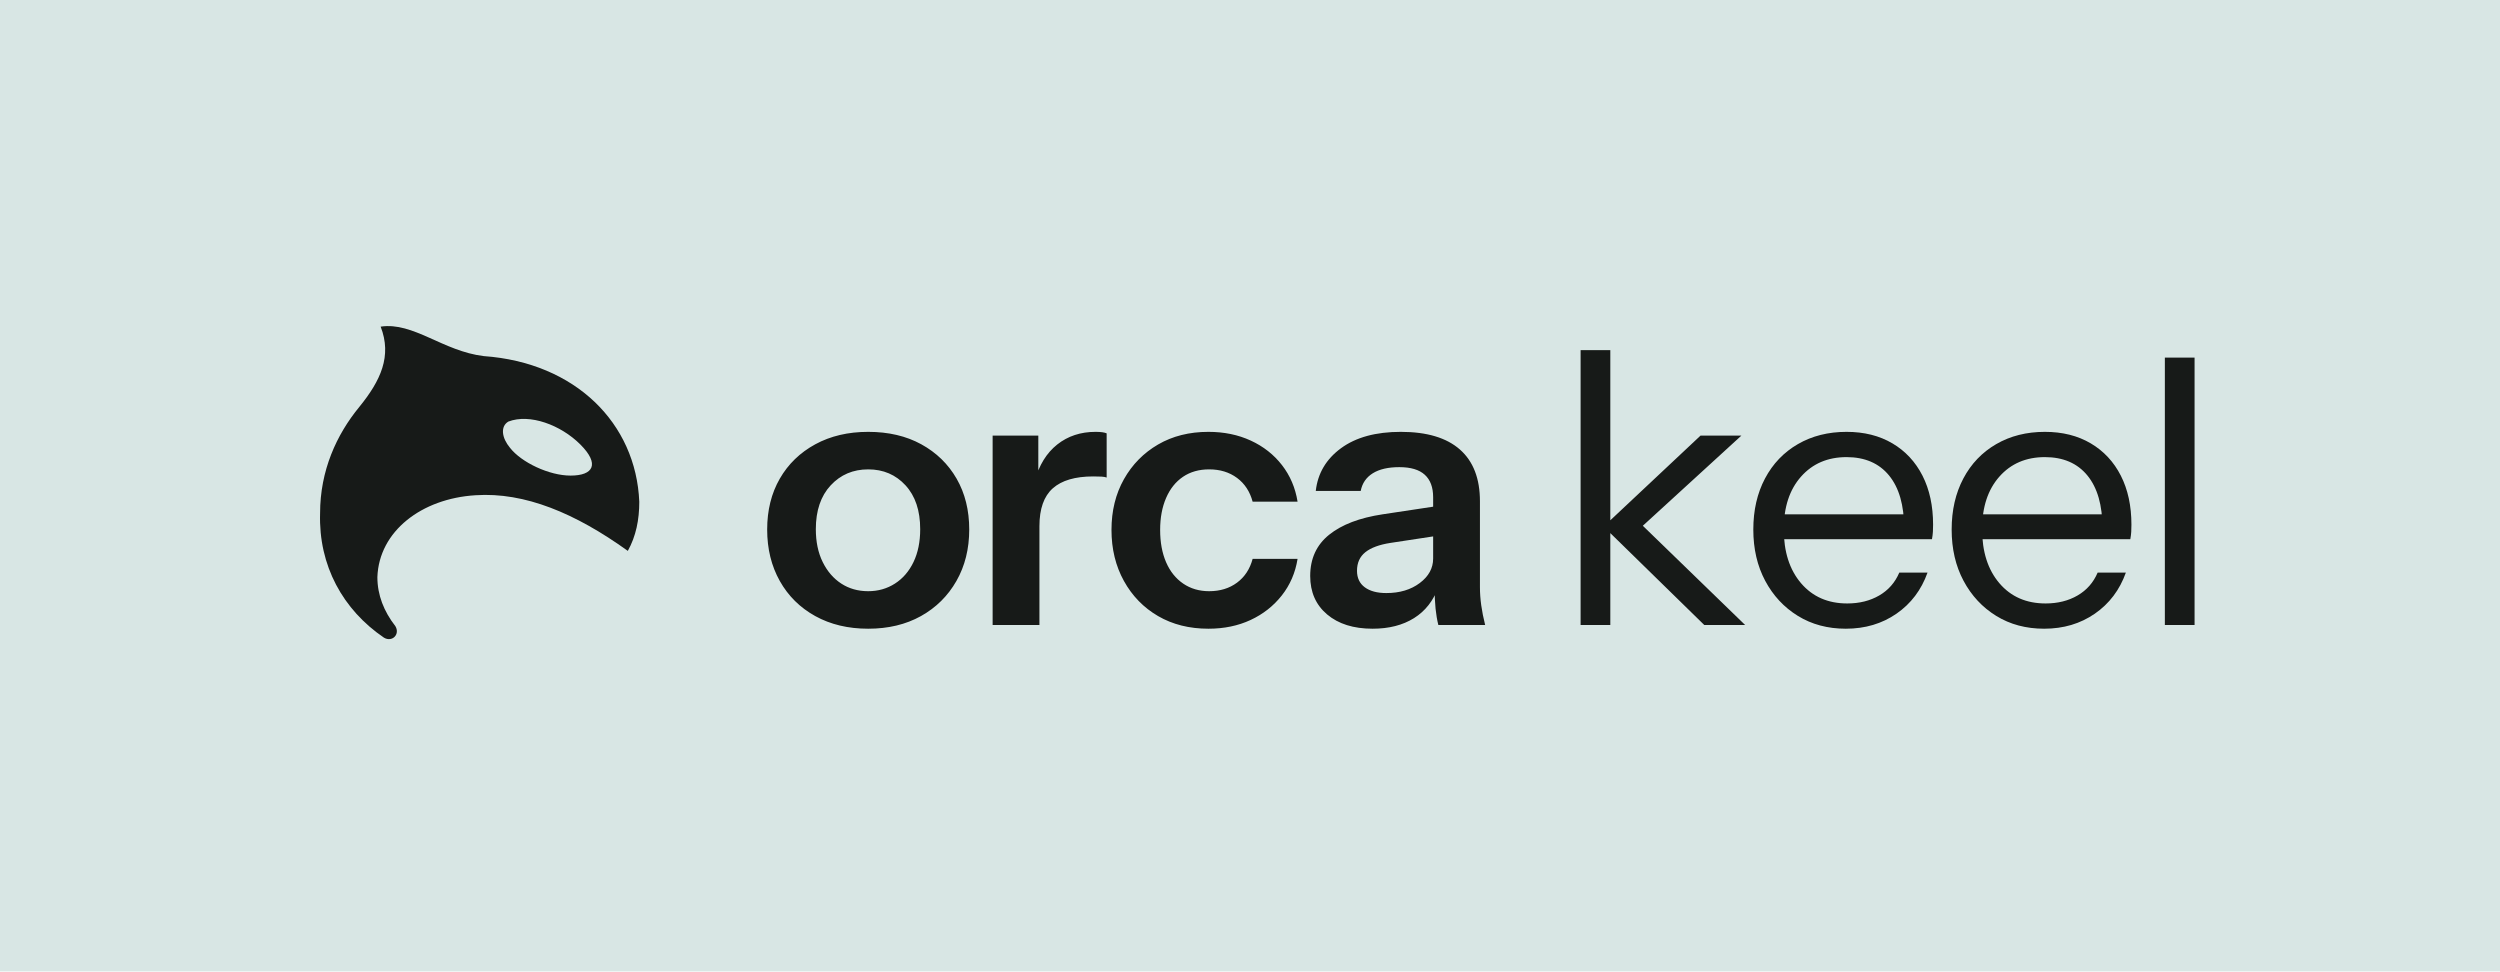
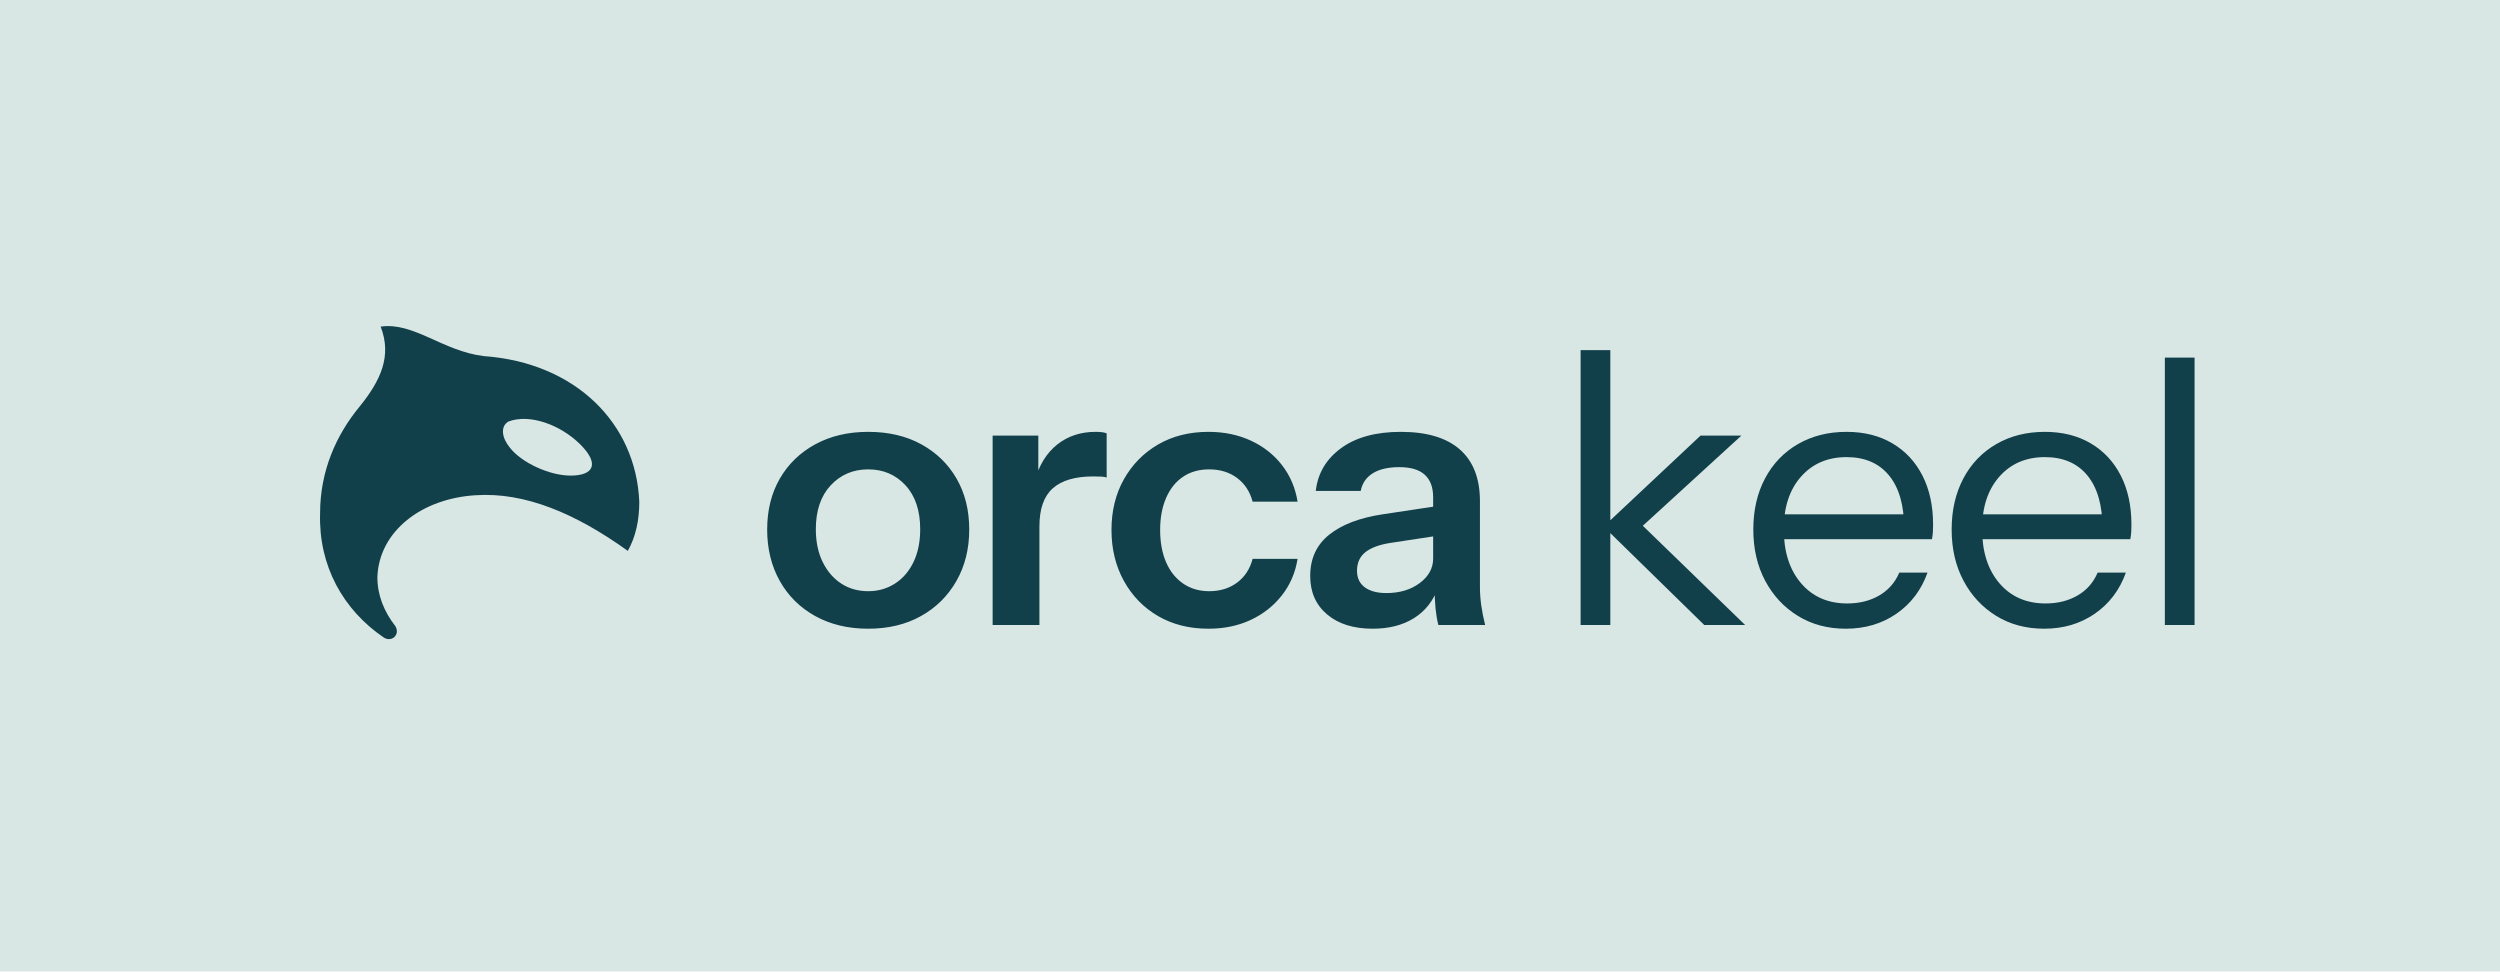
<svg xmlns="http://www.w3.org/2000/svg" viewBox="0 0 700 272" width="700" height="272">
  <rect width="700" height="272" fill="#D8E6E4" />
  <g transform="translate(56 56)">
-     <g fill="#171A18">
+     <g fill="#11404B">
      <g transform="translate(24.0 24.0) scale(0.45833)">
        <path d="M58 25 C78 22 96 40 121 43 C177 47 214 84 216 132 C216 143 214 153 209 162 C177 139 146 126 116 128 C83 130 57 150 56 178 C56 189 60 199 67 208 C70 213 65 218 60 215 C35 198 20 171 21 139 C21 113 31 91 45 74 C58 58 65 43 58 25 Z M136 83 C149 78 168 85 180 97 C192 109 188 116 174 116 C161 116 144 108 137 99 C132 93 131 86 136 83 Z" fill-rule="evenodd" />
      </g>
      <path d="M187.096 120.04Q178.672 120.04 172.276 116.504Q165.88 112.968 162.344 106.676Q158.808 100.384 158.808 92.272Q158.808 84.16 162.344 78.024Q165.88 71.888 172.276 68.404Q178.672 64.92 187.096 64.92Q195.624 64.92 201.968 68.404Q208.312 71.888 211.848 78.024Q215.384 84.16 215.384 92.272Q215.384 100.384 211.796 106.676Q208.208 112.968 201.864 116.504Q195.52 120.04 187.096 120.04ZM187.096 109.536Q191.256 109.536 194.584 107.404Q197.912 105.272 199.784 101.372Q201.656 97.472 201.656 92.168Q201.656 84.368 197.548 79.896Q193.44 75.424 187.096 75.424Q180.752 75.424 176.592 79.896Q172.432 84.368 172.432 92.168Q172.432 97.472 174.356 101.372Q176.28 105.272 179.556 107.404Q182.832 109.536 187.096 109.536Z M221.936 119.0V65.96H234.728V78.752H235.04V119.0ZM235.04 91.336 233.688 78.752Q235.56 71.992 240.032 68.456Q244.504 64.92 250.744 64.92Q252.928 64.92 253.864 65.336V77.712Q253.344 77.504 252.408 77.452Q251.472 77.4 250.12 77.4Q242.528 77.4 238.784 80.728Q235.04 84.056 235.04 91.336Z M282.36 120.04Q274.352 120.04 268.268 116.504Q262.184 112.968 258.7 106.676Q255.216 100.384 255.216 92.376Q255.216 84.368 258.7 78.18Q262.184 71.992 268.268 68.456Q274.352 64.92 282.36 64.92Q288.912 64.92 294.216 67.364Q299.52 69.808 302.952 74.228Q306.384 78.648 307.32 84.472H294.736Q293.592 80.208 290.368 77.816Q287.144 75.424 282.568 75.424Q278.304 75.424 275.236 77.504Q272.168 79.584 270.504 83.432Q268.84 87.28 268.84 92.376Q268.84 97.576 270.504 101.424Q272.168 105.272 275.288 107.404Q278.408 109.536 282.568 109.536Q287.144 109.536 290.368 107.144Q293.592 104.752 294.736 100.488H307.32Q306.384 106.312 302.9 110.732Q299.416 115.152 294.164 117.596Q288.912 120.04 282.36 120.04Z M346.736 119.0Q346.216 116.92 345.956 114.424Q345.696 111.928 345.696 108.392H345.28V83.224Q345.28 79.064 342.94 76.932Q340.6 74.8 335.816 74.8Q331.136 74.8 328.38 76.516Q325.624 78.232 325 81.456H312.416Q313.248 74.072 319.488 69.496Q325.728 64.92 336.232 64.92Q347.152 64.92 352.768 69.86Q358.384 74.8 358.384 84.368V108.392Q358.384 110.888 358.748 113.488Q359.112 116.088 359.84 119.0ZM328.328 120.04Q320.32 120.04 315.588 116.036Q310.856 112.032 310.856 105.272Q310.856 97.992 316.16 93.728Q321.464 89.464 331.136 88.008L347.672 85.512V93.832L333.32 96.016Q328.64 96.744 326.3 98.616Q323.96 100.488 323.96 103.816Q323.96 106.832 326.144 108.444Q328.328 110.056 332.176 110.056Q337.792 110.056 341.536 107.248Q345.28 104.44 345.28 100.384L346.736 108.392Q344.656 114.112 339.924 117.076Q335.192 120.04 328.328 120.04Z" />
      <path d="M386.568 119.0V42.04H394.888V119.0ZM421.2 119.0 393.016 91.44 420.16 65.96H431.6L401.128 93.832L401.648 88.944L432.64 119.0Z M460.824 120.04Q453.232 120.04 447.408 116.452Q441.584 112.864 438.256 106.624Q434.928 100.384 434.928 92.272Q434.928 84.16 438.204 77.972Q441.48 71.784 447.408 68.352Q453.336 64.92 461.032 64.92Q468.416 64.92 473.876 68.144Q479.336 71.368 482.3 77.192Q485.264 83.016 485.264 90.92Q485.264 91.96 485.212 92.896Q485.16 93.832 484.952 94.976H441.168V88.008H479.856L477.152 91.856Q477.152 82.288 472.94 77.14Q468.728 71.992 461.032 71.992Q453.128 71.992 448.292 77.452Q443.456 82.912 443.456 92.168Q443.456 101.632 448.292 107.3Q453.128 112.968 461.24 112.968Q466.336 112.968 470.184 110.732Q474.032 108.496 475.8 104.336H483.704Q481.104 111.616 475.02 115.828Q468.936 120.04 460.824 120.04Z M516.36 120.04Q508.768 120.04 502.944 116.452Q497.12 112.864 493.792 106.624Q490.464 100.384 490.464 92.272Q490.464 84.16 493.74 77.972Q497.016 71.784 502.944 68.352Q508.872 64.92 516.568 64.92Q523.952 64.92 529.412 68.144Q534.872 71.368 537.836 77.192Q540.8 83.016 540.8 90.92Q540.8 91.96 540.748 92.896Q540.696 93.832 540.488 94.976H496.704V88.008H535.392L532.688 91.856Q532.688 82.288 528.476 77.14Q524.264 71.992 516.568 71.992Q508.664 71.992 503.828 77.452Q498.992 82.912 498.992 92.168Q498.992 101.632 503.828 107.3Q508.664 112.968 516.776 112.968Q521.872 112.968 525.72 110.732Q529.568 108.496 531.336 104.336H539.24Q536.64 111.616 530.556 115.828Q524.472 120.04 516.36 120.04Z M550.16 119.0V44.12H558.48V119.0Z" />
    </g>
  </g>
</svg>
